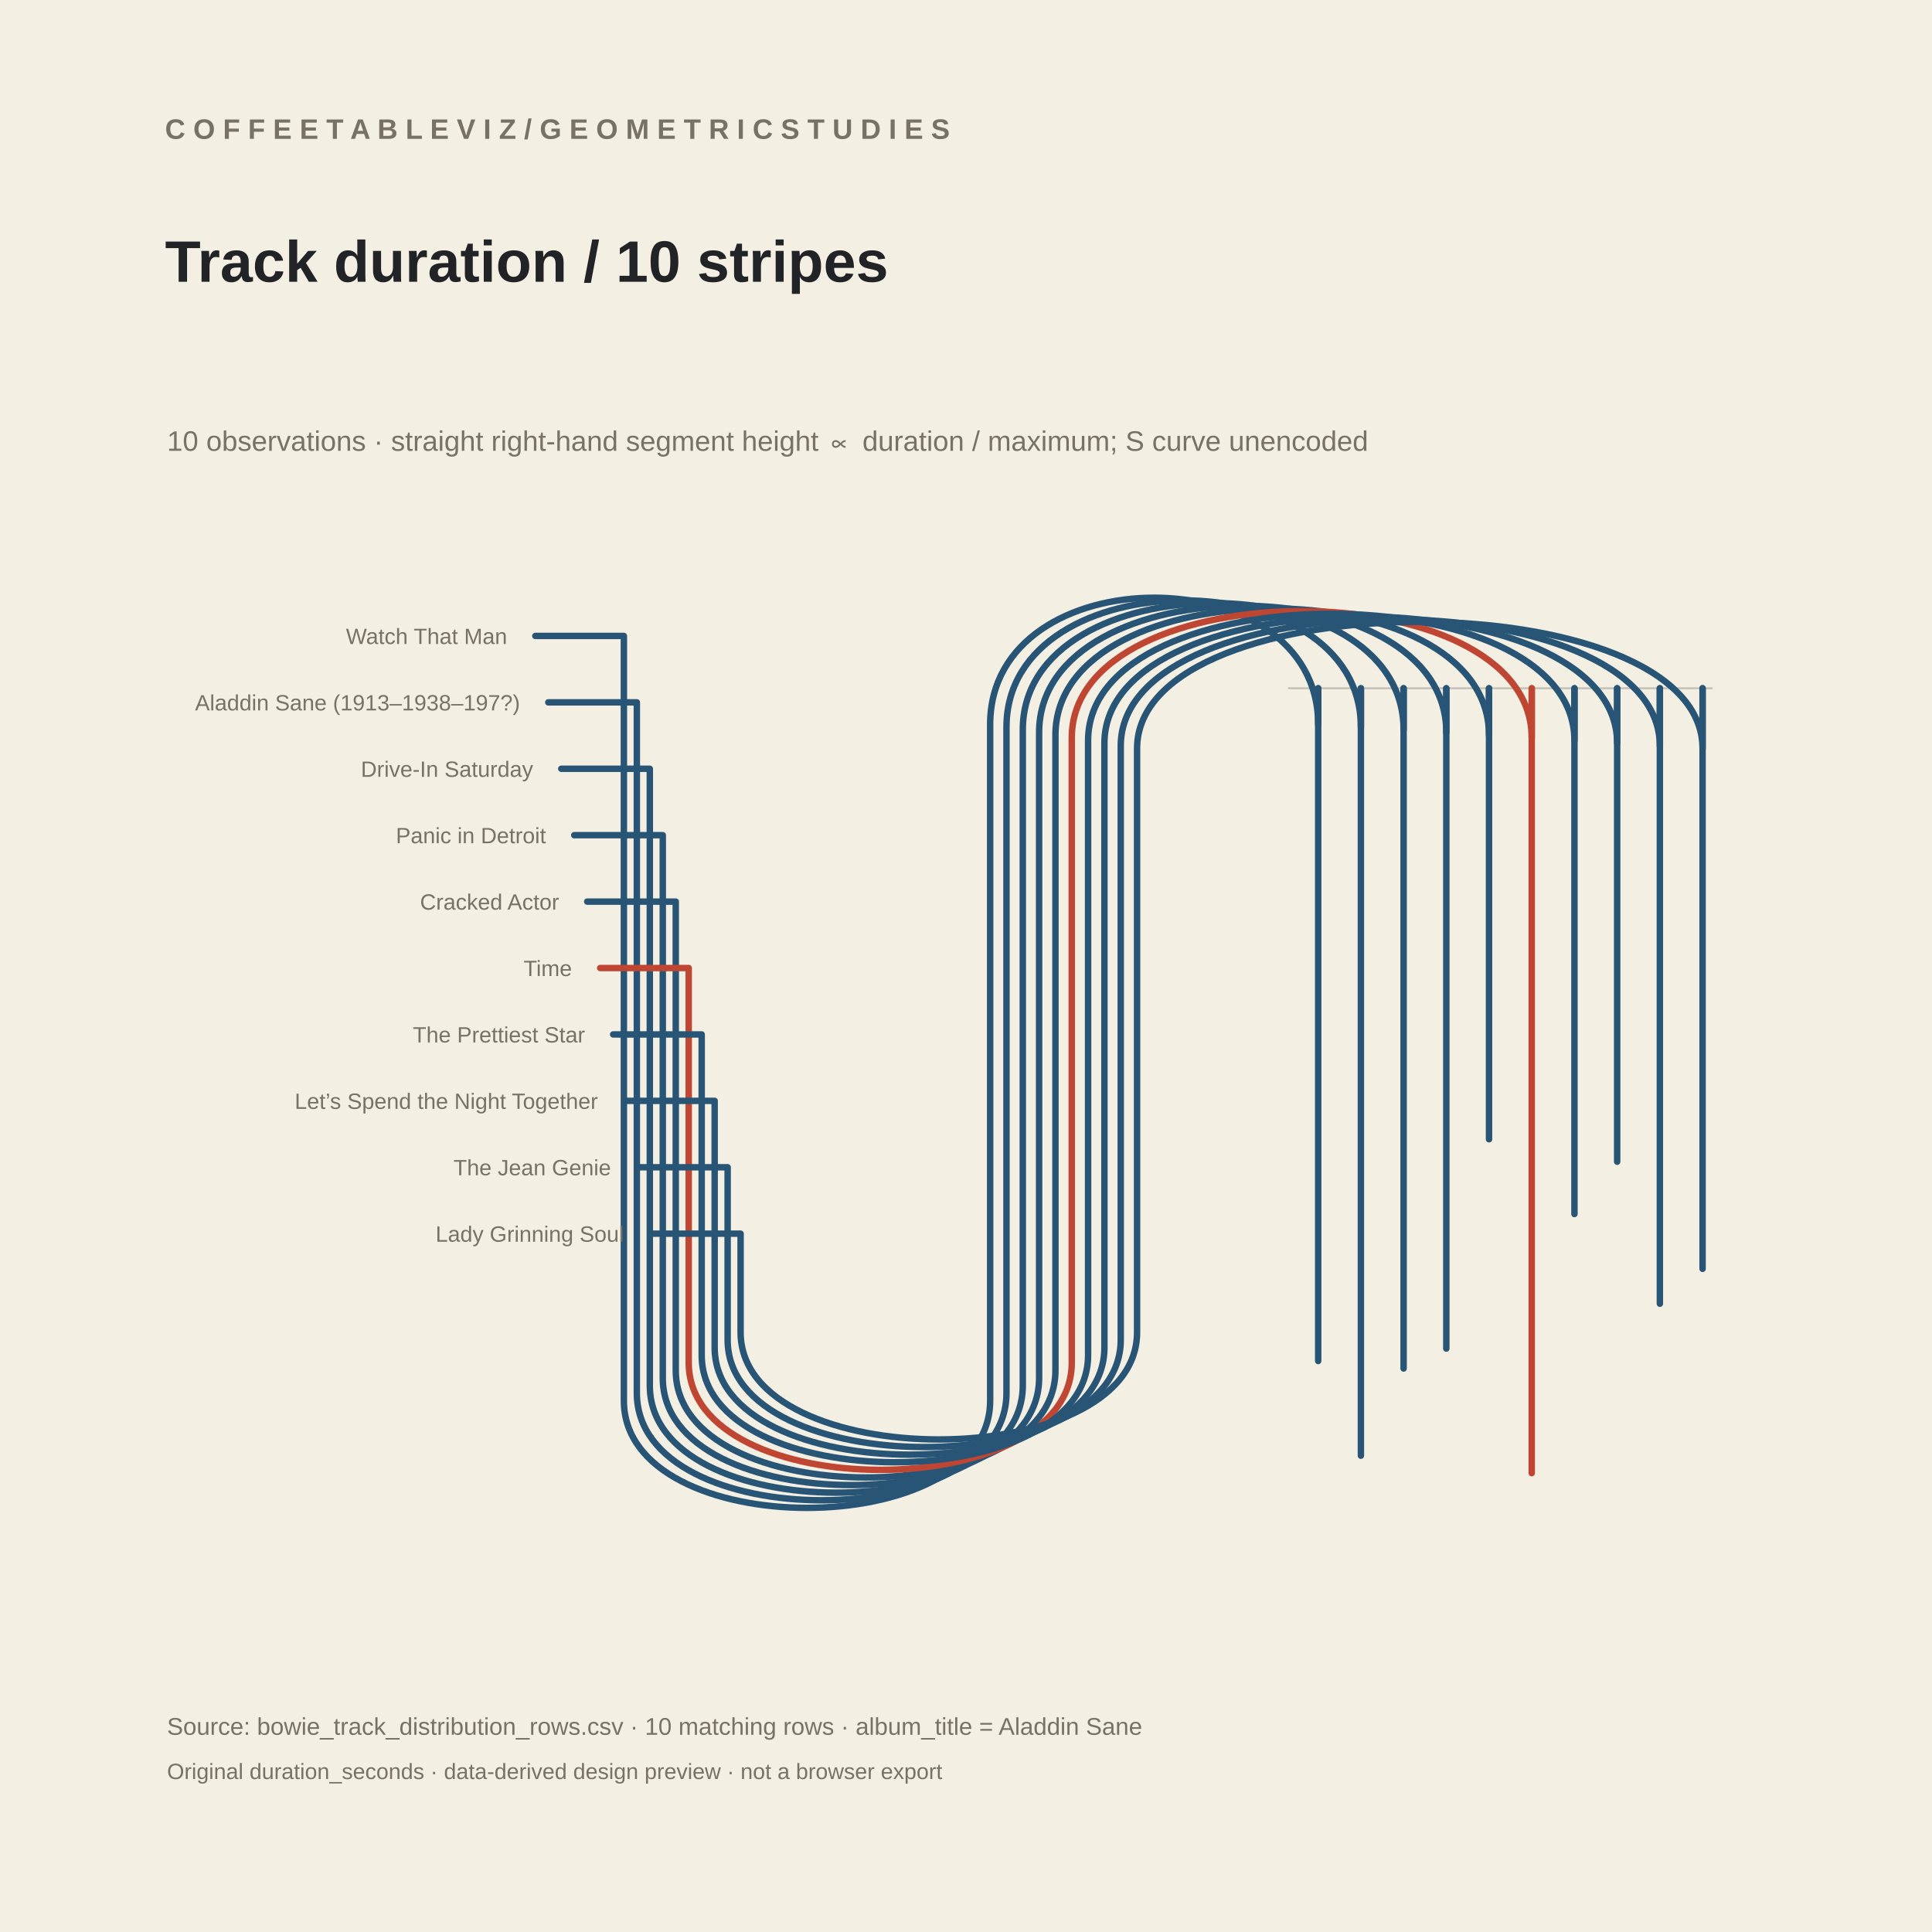
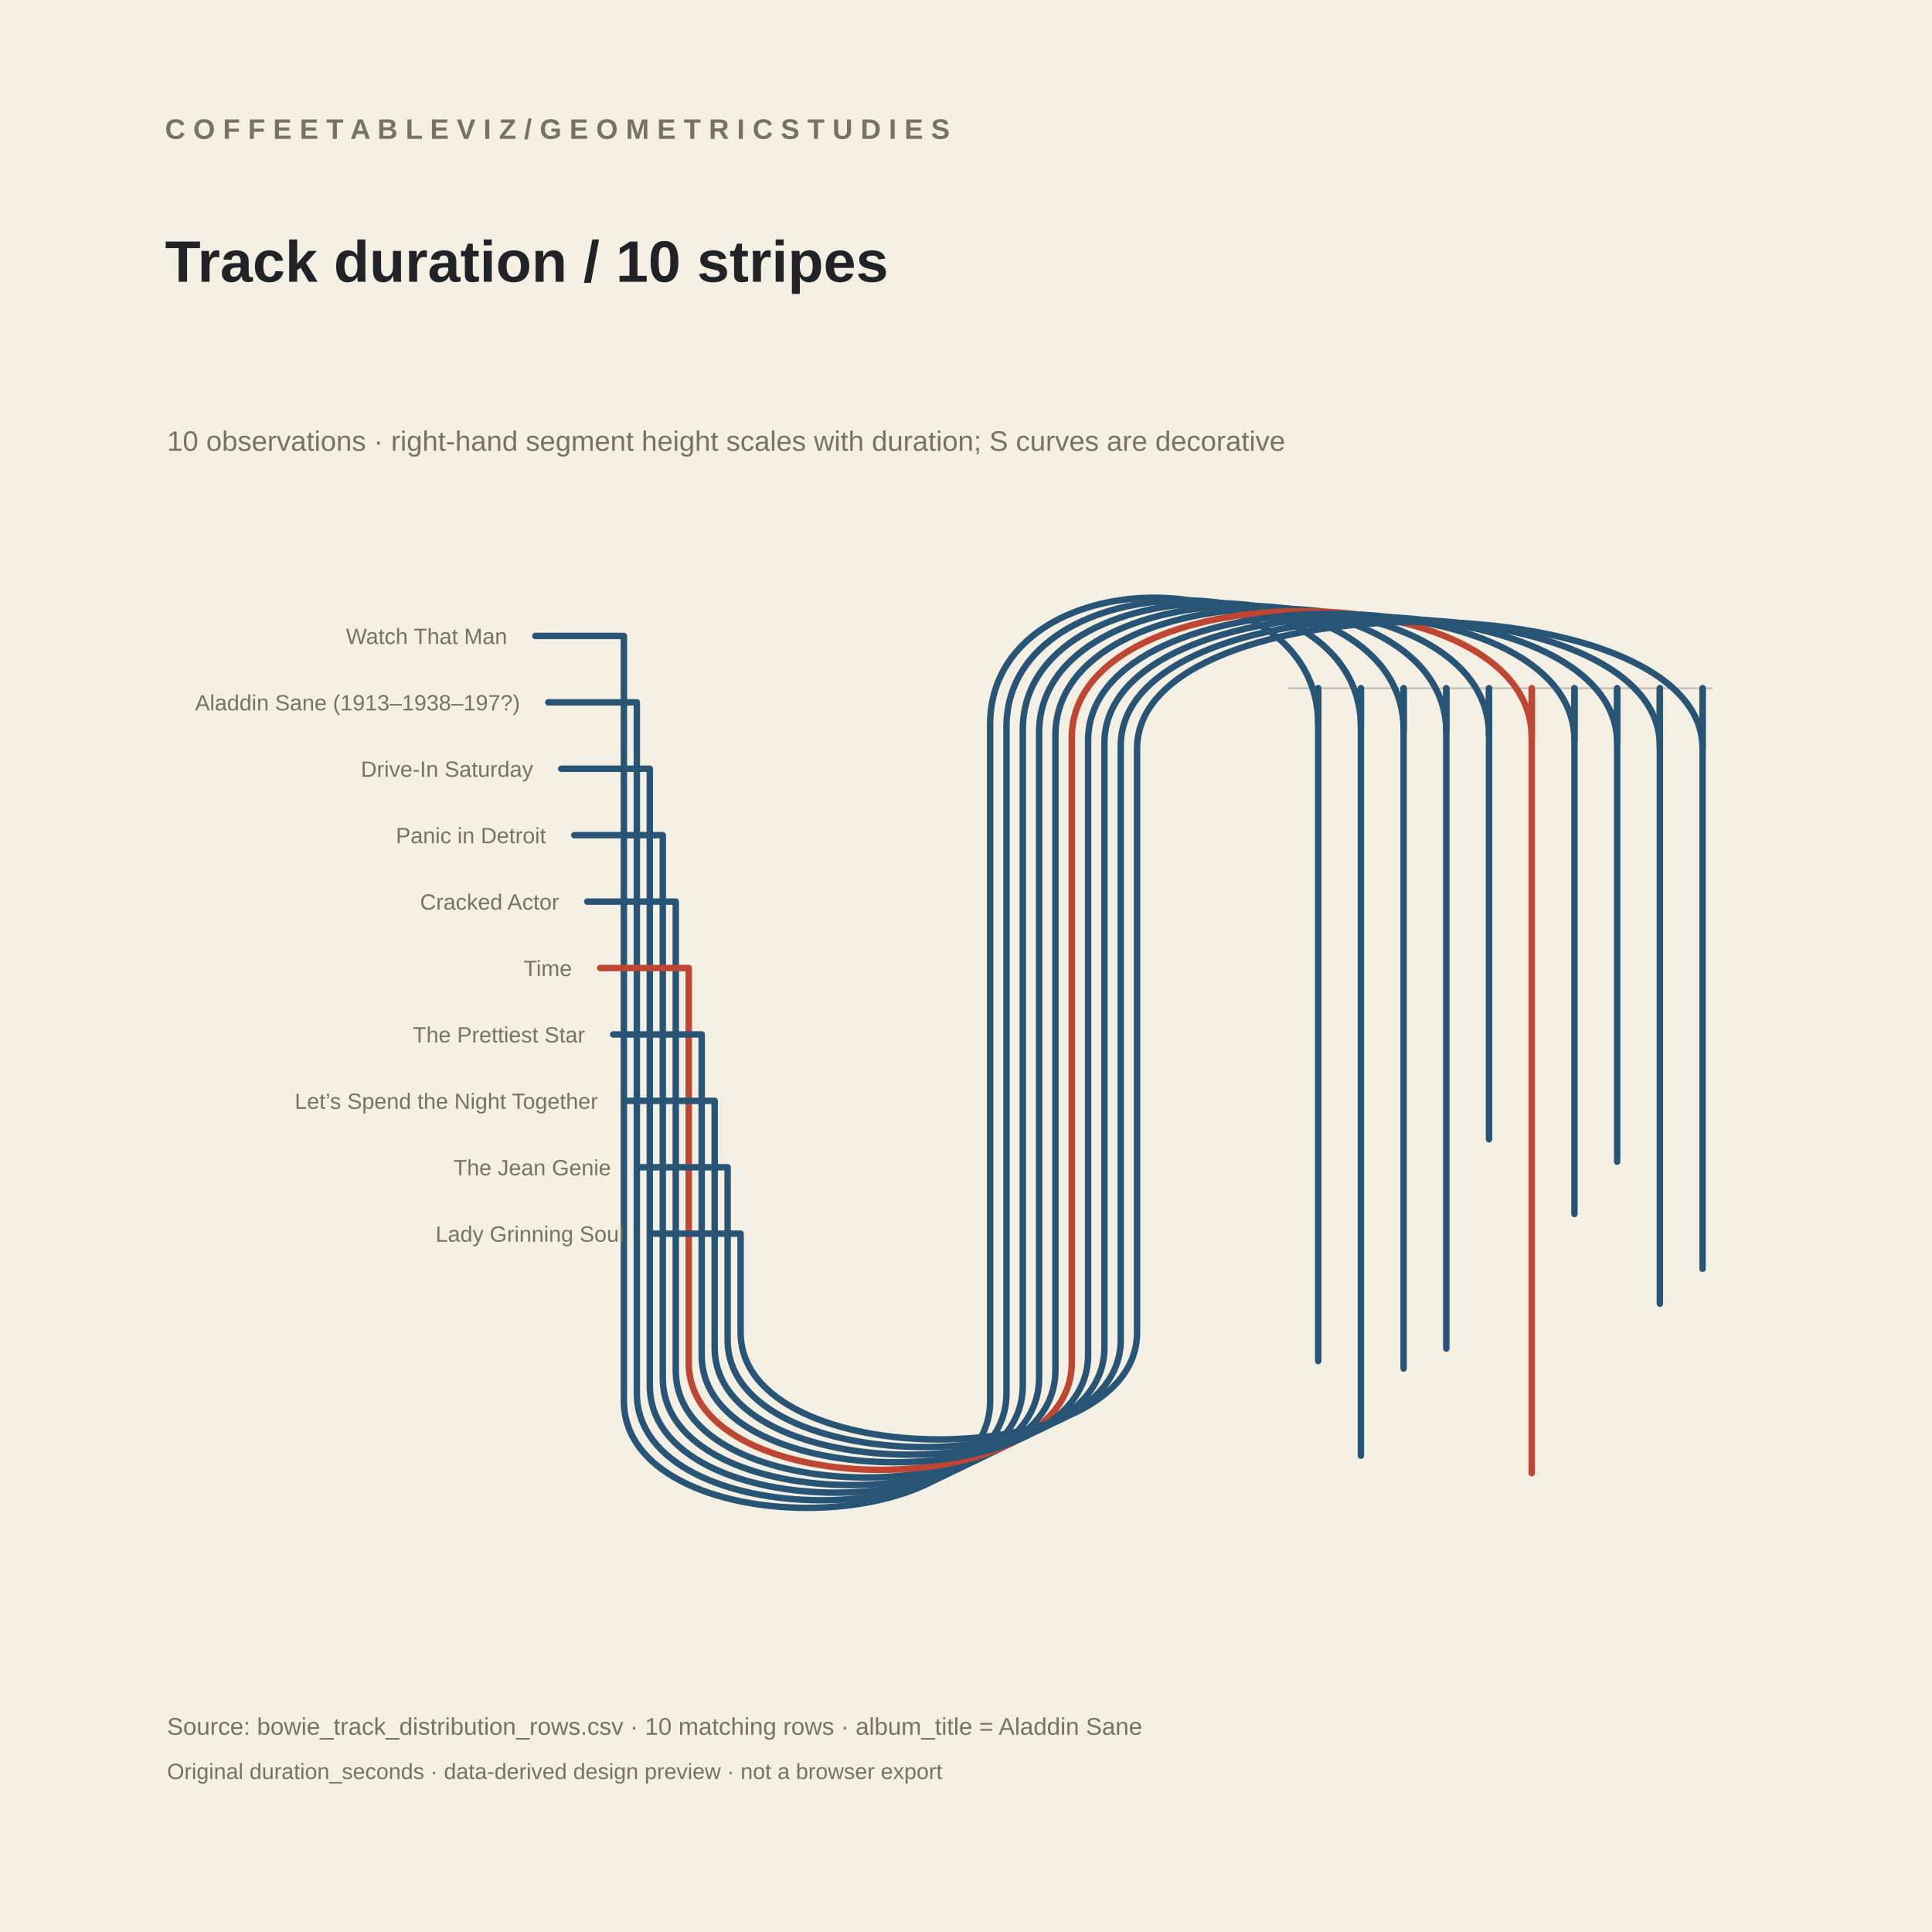
<svg xmlns="http://www.w3.org/2000/svg" width="960" height="960" viewBox="0 0 960 960" role="img" aria-label="Flow Snake">
  <rect width="960" height="960" fill="#f4efe3" />
  <text x="82.0" y="69.0" font-size="14" font-family="Arial,Helvetica,sans-serif" fill="#777166" font-weight="bold">C O F F E E T A B L E V I Z   /   G E O M E T R I C   S T U D I E S</text>
  <text x="82.0" y="140.0" font-size="29" font-family="Arial,Helvetica,sans-serif" fill="#222327" font-weight="bold">Track duration / 10 stripes</text>
-   <text x="83.0" y="224.0" font-size="14" font-family="Arial,Helvetica,sans-serif" fill="#777166">10 observations · straight right-hand segment height ∝ duration / maximum; S curve unencoded</text>
+   <text x="83.0" y="224.0" font-size="14" font-family="Arial,Helvetica,sans-serif" fill="#777166">10 observations · right-hand segment height scales with duration; S curves are decorative</text>
  <path d="M640 342H851" fill="none" stroke="#222327" stroke-width="1" opacity=".22" />
  <path d="M266.000 316.000 L310.000 316.000 L310.000 696.000 C310.000 767.000 492.000 767.000 492.000 696.000 L492.000 360.000 C492.000 276.000 655.000 276.000 655.000 360.000 L655.000 342.000" fill="none" stroke="#285576" stroke-width="3.2" stroke-linecap="round" stroke-linejoin="round" />
  <path d="M655.000 342.000 L655.000 676.286" fill="none" stroke="#285576" stroke-width="3.2" stroke-linecap="round" />
  <text x="252.0" y="320.0" font-size="11" font-family="Arial,Helvetica,sans-serif" fill="#777166" text-anchor="end">Watch That Man</text>
  <path d="M272.444 349.000 L316.444 349.000 L316.444 692.222 C316.444 763.222 500.111 763.222 500.111 692.222 L500.111 361.333 C500.111 277.333 676.222 277.333 676.222 361.333 L676.222 342.000" fill="none" stroke="#285576" stroke-width="3.2" stroke-linecap="round" stroke-linejoin="round" />
  <path d="M676.222 342.000 L676.222 723.333" fill="none" stroke="#285576" stroke-width="3.2" stroke-linecap="round" />
  <text x="258.4" y="353.0" font-size="11" font-family="Arial,Helvetica,sans-serif" fill="#777166" text-anchor="end">Aladdin Sane (1913–1938–197?)</text>
  <path d="M278.889 382.000 L322.889 382.000 L322.889 688.444 C322.889 759.444 508.222 759.444 508.222 688.444 L508.222 362.667 C508.222 278.667 697.444 278.667 697.444 362.667 L697.444 342.000" fill="none" stroke="#285576" stroke-width="3.2" stroke-linecap="round" stroke-linejoin="round" />
  <path d="M697.444 342.000 L697.444 680.000" fill="none" stroke="#285576" stroke-width="3.2" stroke-linecap="round" />
  <text x="264.9" y="386.0" font-size="11" font-family="Arial,Helvetica,sans-serif" fill="#777166" text-anchor="end">Drive‐In Saturday</text>
  <path d="M285.333 415.000 L329.333 415.000 L329.333 684.667 C329.333 755.667 516.333 755.667 516.333 684.667 L516.333 364.000 C516.333 280.000 718.667 280.000 718.667 364.000 L718.667 342.000" fill="none" stroke="#285576" stroke-width="3.2" stroke-linecap="round" stroke-linejoin="round" />
  <path d="M718.667 342.000 L718.667 670.095" fill="none" stroke="#285576" stroke-width="3.2" stroke-linecap="round" />
  <text x="271.3" y="419.0" font-size="11" font-family="Arial,Helvetica,sans-serif" fill="#777166" text-anchor="end">Panic in Detroit</text>
  <path d="M291.778 448.000 L335.778 448.000 L335.778 680.889 C335.778 751.889 524.444 751.889 524.444 680.889 L524.444 365.333 C524.444 281.333 739.889 281.333 739.889 365.333 L739.889 342.000" fill="none" stroke="#285576" stroke-width="3.2" stroke-linecap="round" stroke-linejoin="round" />
  <path d="M739.889 342.000 L739.889 566.095" fill="none" stroke="#285576" stroke-width="3.2" stroke-linecap="round" />
  <text x="277.8" y="452.0" font-size="11" font-family="Arial,Helvetica,sans-serif" fill="#777166" text-anchor="end">Cracked Actor</text>
  <path d="M298.222 481.000 L342.222 481.000 L342.222 677.111 C342.222 748.111 532.556 748.111 532.556 677.111 L532.556 366.667 C532.556 282.667 761.111 282.667 761.111 366.667 L761.111 342.000" fill="none" stroke="#bf4632" stroke-width="3.2" stroke-linecap="round" stroke-linejoin="round" />
  <path d="M761.111 342.000 L761.111 732.000" fill="none" stroke="#bf4632" stroke-width="3.2" stroke-linecap="round" />
  <text x="284.2" y="485.0" font-size="11" font-family="Arial,Helvetica,sans-serif" fill="#777166" text-anchor="end">Time</text>
  <path d="M304.667 514.000 L348.667 514.000 L348.667 673.333 C348.667 744.333 540.667 744.333 540.667 673.333 L540.667 368.000 C540.667 284.000 782.333 284.000 782.333 368.000 L782.333 342.000" fill="none" stroke="#285576" stroke-width="3.2" stroke-linecap="round" stroke-linejoin="round" />
  <path d="M782.333 342.000 L782.333 603.238" fill="none" stroke="#285576" stroke-width="3.2" stroke-linecap="round" />
  <text x="290.7" y="518.0" font-size="11" font-family="Arial,Helvetica,sans-serif" fill="#777166" text-anchor="end">The Prettiest Star</text>
  <path d="M311.111 547.000 L355.111 547.000 L355.111 669.556 C355.111 740.556 548.778 740.556 548.778 669.556 L548.778 369.333 C548.778 285.333 803.556 285.333 803.556 369.333 L803.556 342.000" fill="none" stroke="#285576" stroke-width="3.2" stroke-linecap="round" stroke-linejoin="round" />
  <path d="M803.556 342.000 L803.556 577.238" fill="none" stroke="#285576" stroke-width="3.2" stroke-linecap="round" />
  <text x="297.1" y="551.0" font-size="11" font-family="Arial,Helvetica,sans-serif" fill="#777166" text-anchor="end">Let’s Spend the Night Together</text>
  <path d="M317.556 580.000 L361.556 580.000 L361.556 665.778 C361.556 736.778 556.889 736.778 556.889 665.778 L556.889 370.667 C556.889 286.667 824.778 286.667 824.778 370.667 L824.778 342.000" fill="none" stroke="#285576" stroke-width="3.2" stroke-linecap="round" stroke-linejoin="round" />
  <path d="M824.778 342.000 L824.778 647.810" fill="none" stroke="#285576" stroke-width="3.2" stroke-linecap="round" />
  <text x="303.6" y="584.0" font-size="11" font-family="Arial,Helvetica,sans-serif" fill="#777166" text-anchor="end">The Jean Genie</text>
  <path d="M324.000 613.000 L368.000 613.000 L368.000 662.000 C368.000 733.000 565.000 733.000 565.000 662.000 L565.000 372.000 C565.000 288.000 846.000 288.000 846.000 372.000 L846.000 342.000" fill="none" stroke="#285576" stroke-width="3.2" stroke-linecap="round" stroke-linejoin="round" />
  <path d="M846.000 342.000 L846.000 630.476" fill="none" stroke="#285576" stroke-width="3.2" stroke-linecap="round" />
  <text x="310.0" y="617.0" font-size="11" font-family="Arial,Helvetica,sans-serif" fill="#777166" text-anchor="end">Lady Grinning Soul</text>
  <text x="83.0" y="862.0" font-size="12" font-family="Arial,Helvetica,sans-serif" fill="#777166">Source: bowie_track_distribution_rows.csv · 10 matching rows · album_title = Aladdin Sane</text>
  <text x="83.0" y="884.0" font-size="11" font-family="Arial,Helvetica,sans-serif" fill="#777166">Original duration_seconds · data-derived design preview · not a browser export</text>
</svg>
